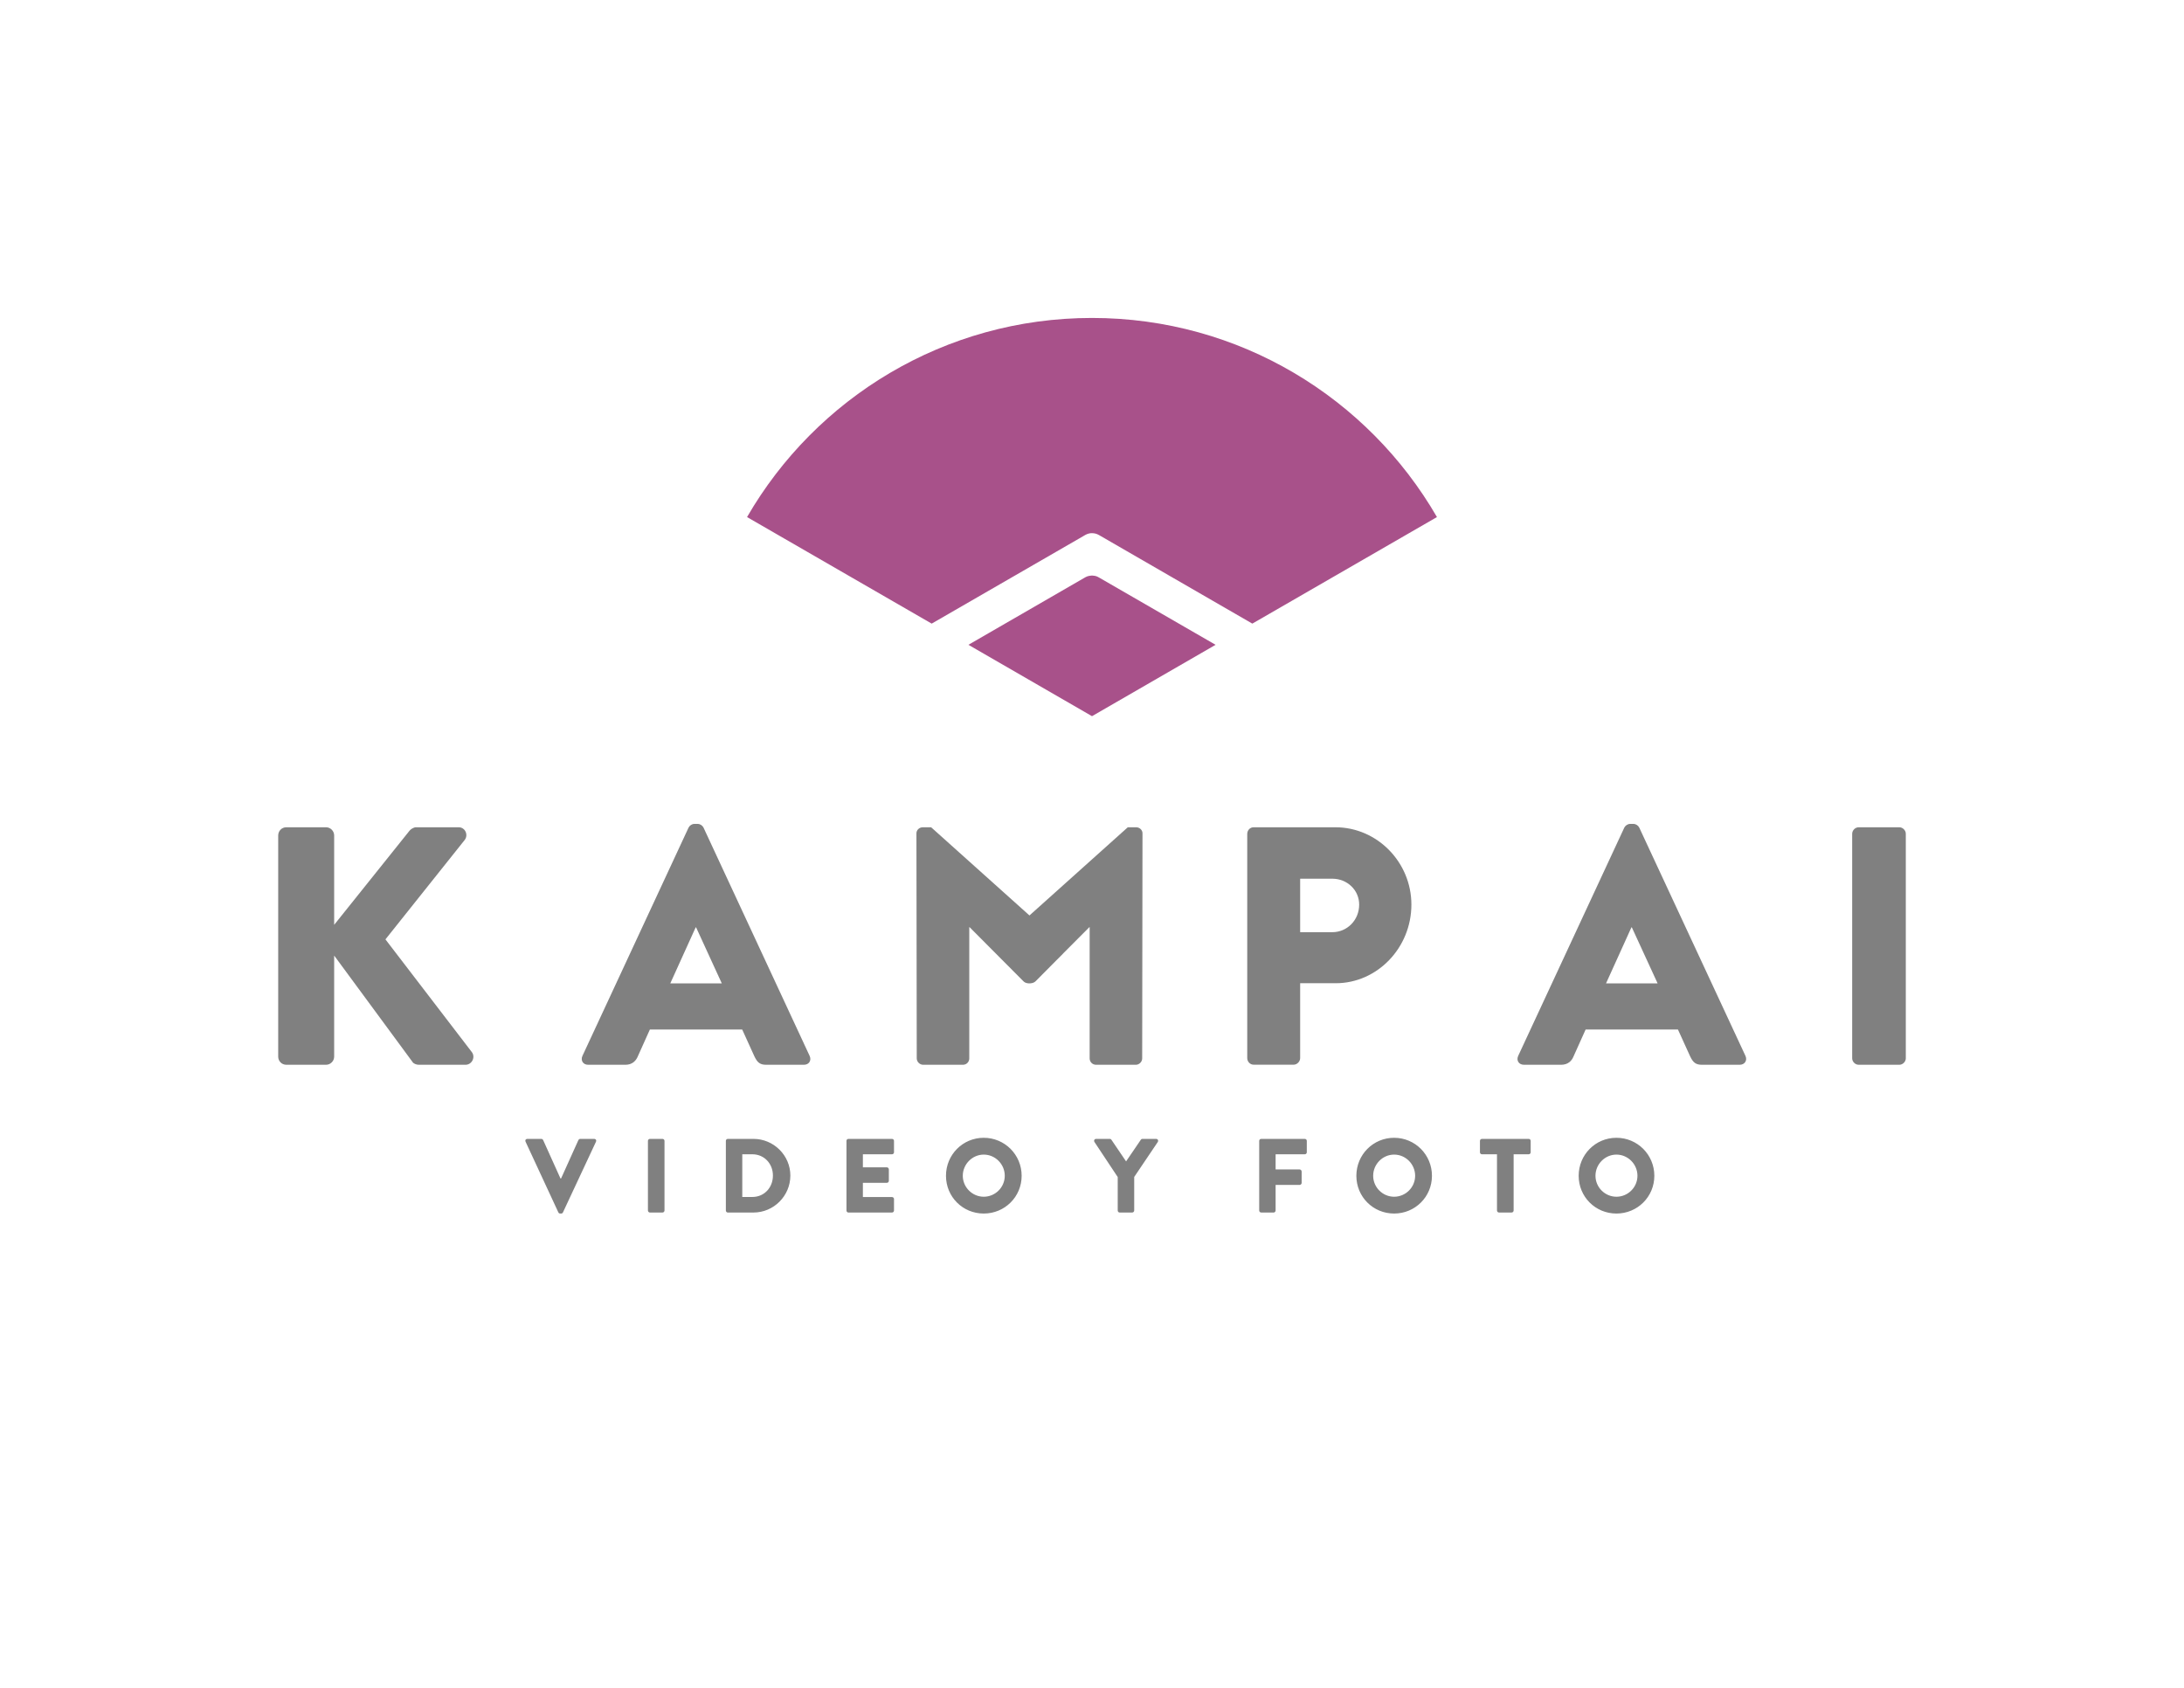
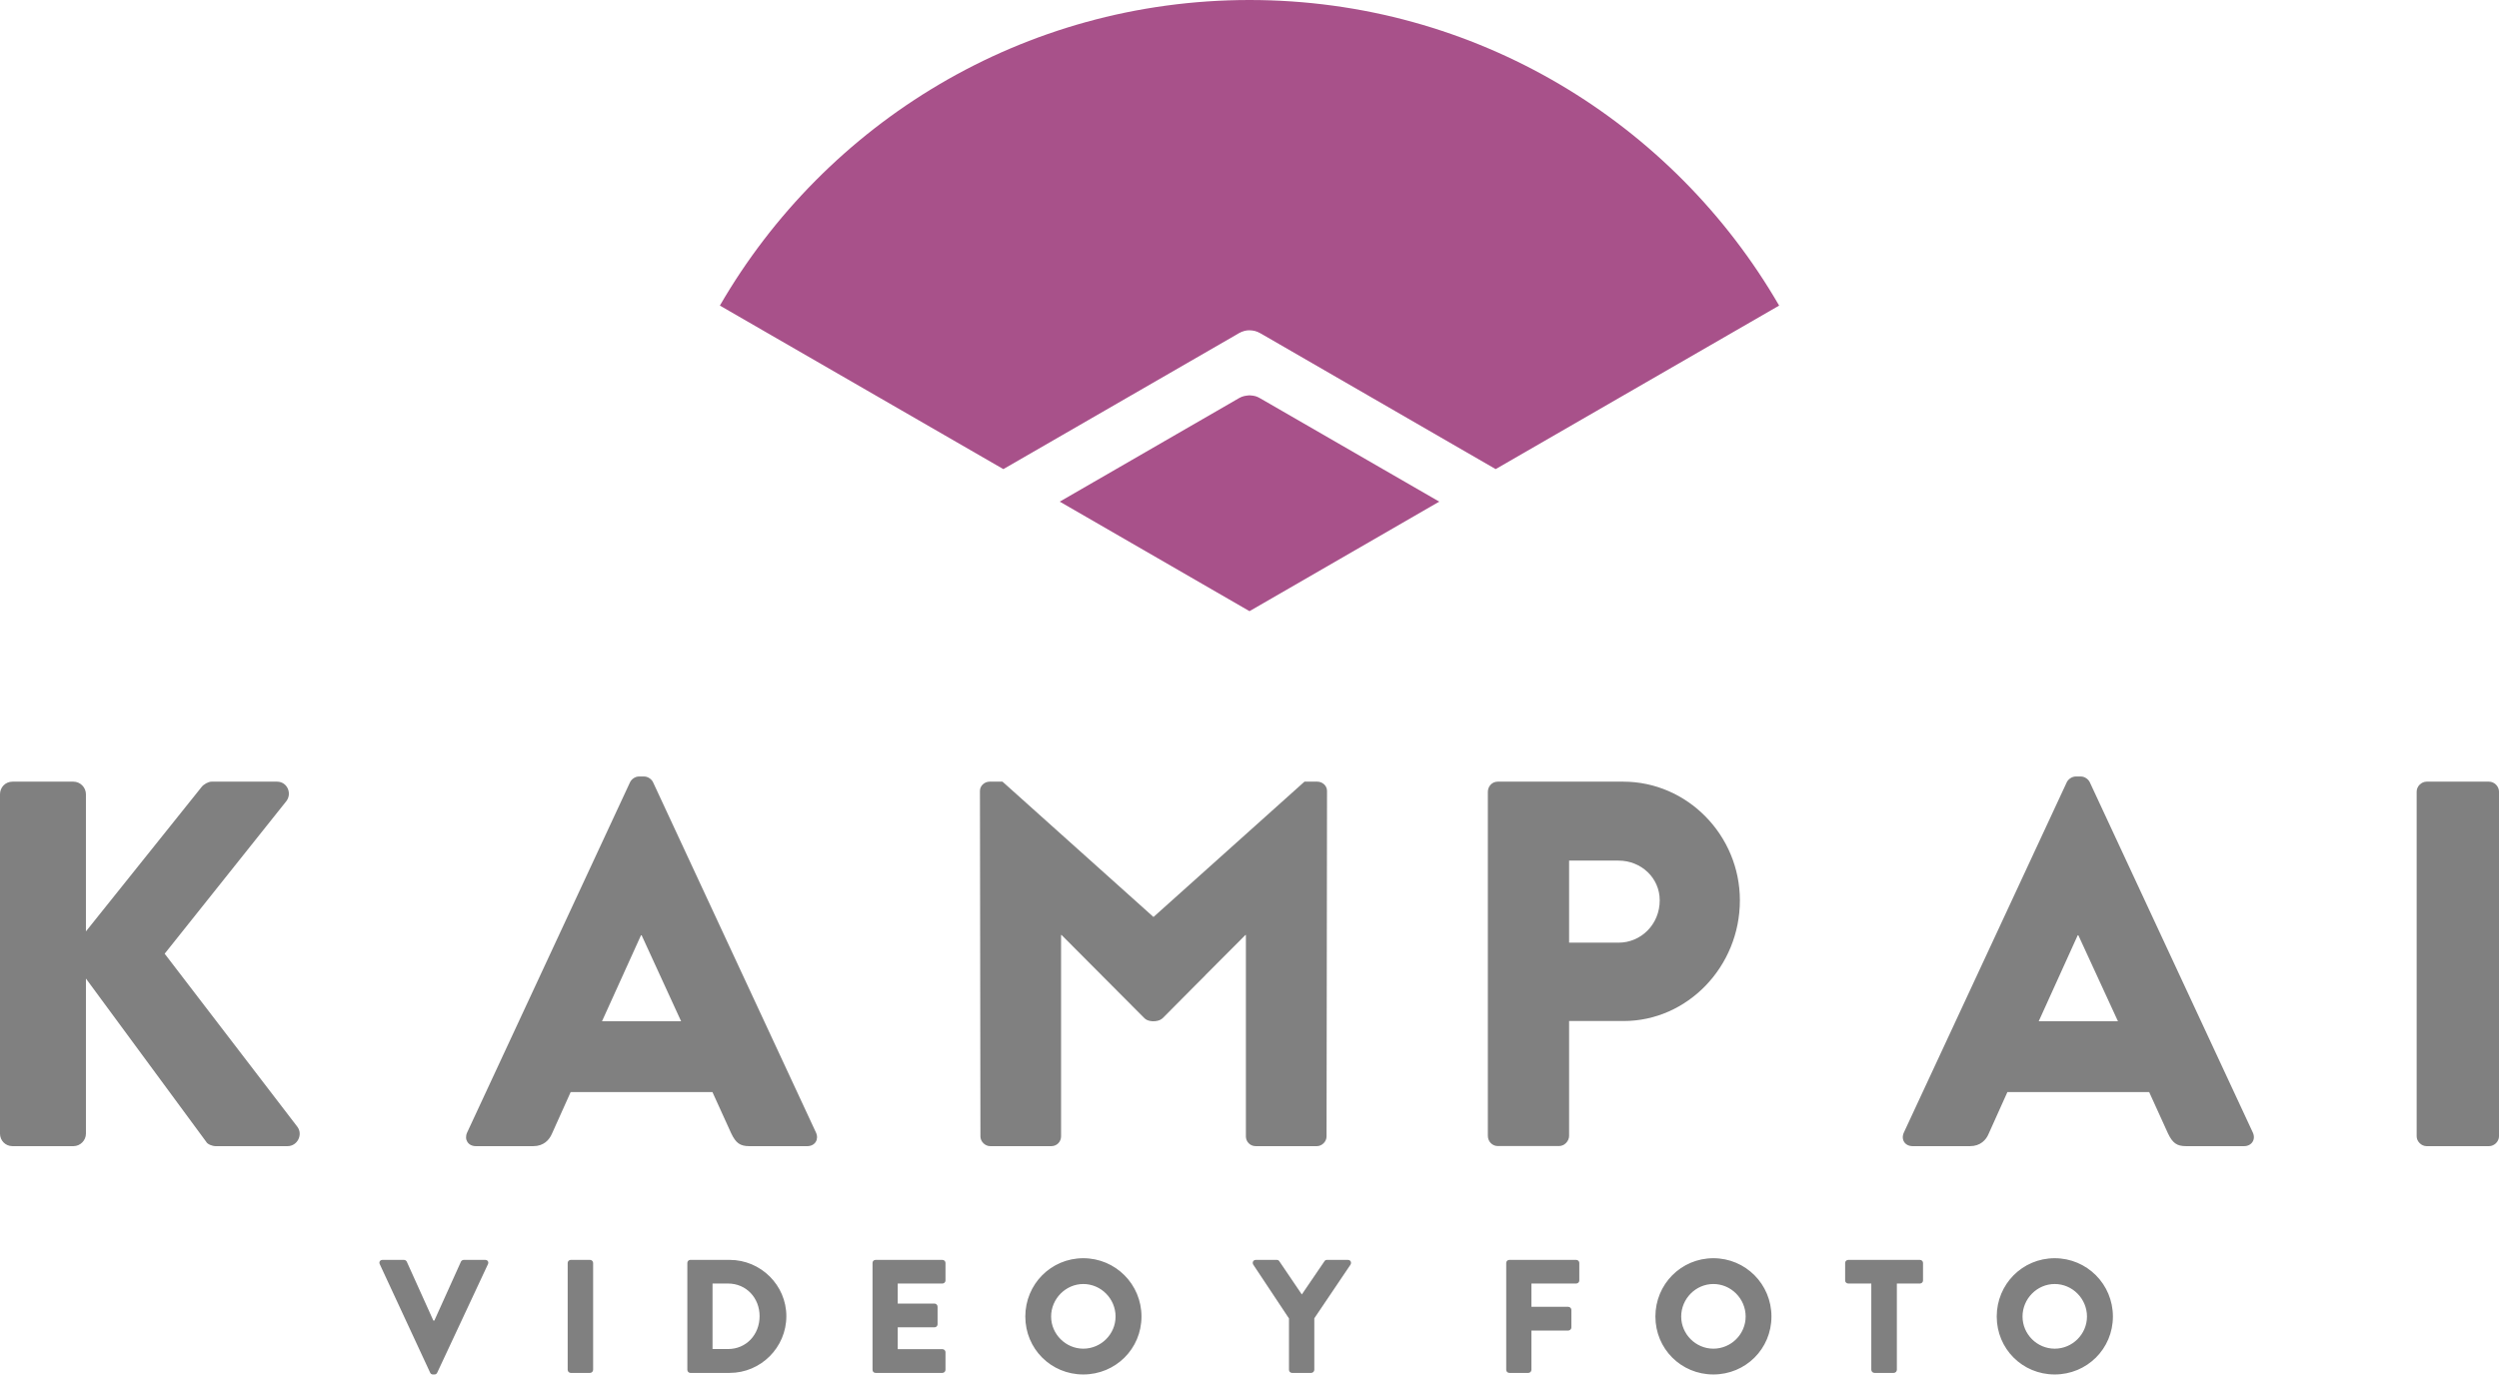
- <svg xmlns="http://www.w3.org/2000/svg" xml:space="preserve" width="279.4mm" height="215.9mm" version="1.1" style="shape-rendering:geometricPrecision; text-rendering:geometricPrecision; image-rendering:optimizeQuality; fill-rule:evenodd; clip-rule:evenodd" viewBox="0 0 27940 21590">
-   <defs>
-     <style type="text/css">
-    
-     .fil2 {fill:#A8518A}
-     .fil1 {fill:gray}
-     .fil0 {fill:gray;fill-rule:nonzero}
-    
-   </style>
-   </defs>
+ <svg xmlns="http://www.w3.org/2000/svg" version="1.1" id="Layer_1" x="0px" y="0px" width="590.23px" height="324.737px" viewBox="100.885 115.285 590.23 324.737" enable-background="new 100.885 115.285 590.23 324.737" xml:space="preserve">
  <g id="Capa_x0020_1">
    <g id="_1119650688">
-       <path class="fil0" d="M3559 13516c0,56 44,104 104,104l508 0c57,0 104,-48 104,-104l0 -1293 1003 1362c9,18 48,35 78,35l599 0c82,0 130,-96 82,-161l-1106 -1443 1015 -1273c48,-65 5,-161 -78,-161l-547 0c-26,0 -65,22 -82,44l-964 1204 0 -1143c0,-57 -47,-105 -104,-105l-508 0c-60,0 -104,48 -104,105l0 2829z" />
-       <path class="fil0" d="M7524 13620l478 0c87,0 134,-52 156,-104l156 -347 1181 0 156 343c39,82 74,108 152,108l482 0c65,0 99,-56 73,-113l-1358 -2921c-13,-26 -43,-47 -74,-47l-43 0c-31,0 -61,21 -74,47l-1358 2921c-26,57 8,113 73,113zm1051 -1041l325 -717 5 0 329 717 -659 0z" />
-       <path class="fil0" d="M15956 13534c0,44 34,85 82,85l512 0c44,0 83,-41 83,-85l0 -957 455 0c530,0 968,-452 968,-1006 0,-542 -438,-989 -972,-989l-1046 0c-48,0 -82,40 -82,85l0 2867zm677 -1610l0 -684 412 0c187,0 343,143 343,331 0,201 -156,353 -343,353l-412 0z" />
-       <path class="fil0" d="M19496 13620l477 0c87,0 135,-52 156,-104l156 -347 1181 0 156 343c39,82 74,108 152,108l482 0c65,0 100,-56 74,-113l-1359 -2921c-13,-26 -43,-47 -74,-47l-43 0c-30,0 -61,21 -74,47l-1358 2921c-26,57 8,113 74,113zm1050 -1041l325 -717 5 0 330 717 -660 0z" />
-       <path class="fil0" d="M23695 13538c0,43 39,82 83,82l520 0c44,0 83,-39 83,-82l0 -2873c0,-44 -39,-83 -83,-83l-520 0c-44,0 -83,39 -83,83l0 2873z" />
-       <path class="fil1" d="M14612 13539c0,43 -38,81 -81,81l-509 0c-48,0 -82,-38 -82,-81l0 -1679c0,0 -4,0 -4,0l-335 336 0 1 -85 85 -268 270 -10 8c-16,13 -46,20 -74,19 -24,-1 -47,-7 -62,-19l-12 -11 -686 -689c0,0 -4,0 -4,0l0 1679c0,43 -34,81 -81,81l-510 0c-42,0 -81,-38 -81,-81l-4 -2880c0,-43 38,-77 81,-77l107 0 1258 1128 1258 -1128 107 0c43,0 81,34 81,77l-4 2880z" />
+       <path fill="#808080" d="M100.885,383.131c0,1.588,1.247,2.947,2.948,2.947h14.4c1.616,0,2.948-1.359,2.948-2.947v-36.652    l28.432,38.607c0.255,0.511,1.36,0.992,2.211,0.992h16.979c2.324,0,3.685-2.721,2.324-4.563l-31.351-40.904l28.771-36.085    c1.361-1.842,0.142-4.563-2.211-4.563h-15.505c-0.737,0-1.843,0.624-2.325,1.247l-27.326,34.128v-32.399    c0-1.616-1.333-2.976-2.948-2.976h-14.4c-1.701,0-2.948,1.36-2.948,2.976V383.131z" />
+       <path fill="#808080" d="M213.279,386.078h13.549c2.466,0,3.799-1.474,4.422-2.947l4.422-9.836h33.477l4.422,9.723    c1.105,2.324,2.098,3.061,4.309,3.061h13.663c1.842,0,2.806-1.587,2.069-3.203l-38.495-82.799    c-0.369-0.737-1.219-1.333-2.098-1.333h-1.219c-0.879,0-1.729,0.595-2.098,1.333l-38.495,82.799    C210.473,384.491,211.436,386.078,213.279,386.078z M243.071,356.57l9.213-20.324h0.142l9.326,20.324H243.071z" />
+       <path fill="#808080" d="M452.296,383.641c0,1.248,0.964,2.41,2.324,2.41h14.514c1.247,0,2.353-1.162,2.353-2.41v-27.127h12.898    c15.023,0,27.438-12.813,27.438-28.517c0-15.364-12.415-28.035-27.553-28.035h-29.65c-1.36,0-2.324,1.134-2.324,2.409V383.641z     M471.486,338.003v-19.389h11.679c5.301,0,9.724,4.054,9.724,9.383c0,5.697-4.423,10.006-9.724,10.006H471.486z" />
+       <path fill="#808080" d="M552.643,386.078h13.521c2.466,0,3.826-1.474,4.422-2.947l4.422-9.836h33.478l4.422,9.723    c1.105,2.324,2.098,3.061,4.309,3.061h13.663c1.843,0,2.834-1.587,2.098-3.203l-38.523-82.799    c-0.368-0.737-1.219-1.333-2.098-1.333h-1.219c-0.85,0-1.729,0.595-2.098,1.333l-38.494,82.799    C549.808,384.491,550.771,386.078,552.643,386.078z M582.406,356.57l9.213-20.324h0.142l9.354,20.324H582.406z" />
+       <path fill="#808080" d="M671.669,383.754c0,1.219,1.105,2.324,2.354,2.324h14.739c1.248,0,2.354-1.105,2.354-2.324v-81.439    c0-1.247-1.105-2.353-2.354-2.353h-14.739c-1.248,0-2.354,1.105-2.354,2.353V383.754z" />
+       <path fill="#808080" d="M414.198,383.783c0,1.219-1.077,2.295-2.296,2.295h-14.429c-1.36,0-2.324-1.076-2.324-2.295v-47.594    h-0.113l-9.496,9.523v0.029l-2.409,2.409l-7.597,7.653l-0.284,0.227c-0.453,0.369-1.304,0.567-2.098,0.539    c-0.68-0.028-1.332-0.199-1.757-0.539l-0.341-0.312l-19.445-19.53h-0.113v47.594c0,1.219-0.964,2.295-2.296,2.295h-14.457    c-1.19,0-2.296-1.076-2.296-2.295l-0.113-81.638c0-1.219,1.077-2.183,2.296-2.183h3.033l35.66,31.975l35.659-31.975h3.033    c1.219,0,2.296,0.963,2.296,2.183L414.198,383.783z" />
    </g>
-     <path class="fil2" d="M13970 4067c1886,0 3532,1024 4413,2547l-2362 1363 -1934 -1117 -28 -16c-30,-17 -55,-23 -89,-24 -25,-1 -59,7 -88,24l-29 17 -1934 1116 -2362 -1363c881,-1523 2527,-2547 4413,-2547zm1581 4181l0 0 -1490 -860c-30,-17 -44,-23 -91,-26 -34,3 -56,6 -85,22l-1496 864 1581 913 1581 -913z" />
-     <path class="fil0" d="M7143 15508c4,9 12,15 23,15l13 0c11,0 19,-6 23,-15l423 -905c8,-18 -3,-35 -23,-35l-179 0c-11,0 -20,8 -23,14l-222 492 -8 0 -222 -492c-3,-6 -12,-14 -23,-14l-179 0c-20,0 -31,17 -23,35l420 905zm1146 -24c0,14 12,26 25,26l162 0c13,0 25,-12 25,-26l0 -891c0,-13 -12,-25 -25,-25l-162 0c-13,0 -25,12 -25,25l0 891zm997 0c0,14 11,26 24,26l329 0c259,0 472,-212 472,-473 0,-258 -213,-469 -472,-469l-329 0c-13,0 -24,12 -24,25l0 891zm210 -173l0 -546 129 0c152,0 263,120 263,272 0,154 -111,274 -263,274l-129 0zm1333 173c0,14 10,26 25,26l557 0c15,0 26,-12 26,-26l0 -147c0,-13 -11,-25 -26,-25l-372 0 0 -182 307 0c13,0 25,-11 25,-25l0 -147c0,-14 -12,-26 -25,-26l-307 0 0 -167 372 0c15,0 26,-12 26,-25l0 -147c0,-13 -11,-25 -26,-25l-557 0c-15,0 -25,12 -25,25l0 891zm1273 -444c0,269 214,483 483,483 269,0 485,-214 485,-483 0,-269 -216,-486 -485,-486 -269,0 -483,217 -483,486zm215 0c0,-148 122,-271 268,-271 148,0 269,123 269,271 0,147 -121,268 -269,268 -146,0 -268,-121 -268,-268zm1982 444c0,14 11,26 25,26l160 0c14,0 26,-12 26,-26l0 -429 302 -448c10,-18 0,-39 -22,-39l-175 0c-12,0 -17,6 -21,12l-188 276 -187 -276c-4,-6 -10,-12 -21,-12l-175 0c-22,0 -32,21 -22,39l298 449 0 428zm1810 0c0,14 11,26 26,26l159 0c13,0 25,-12 25,-26l0 -327 307 0c13,0 26,-12 26,-25l0 -147c0,-14 -13,-26 -26,-26l-307 0 0 -194 373 0c15,0 26,-12 26,-25l0 -147c0,-13 -11,-25 -26,-25l-557 0c-15,0 -26,12 -26,25l0 891zm1243 -444c0,269 214,483 483,483 269,0 484,-214 484,-483 0,-269 -215,-486 -484,-486 -269,0 -483,217 -483,486zm215 0c0,-148 121,-271 268,-271 148,0 269,123 269,271 0,147 -121,268 -269,268 -147,0 -268,-121 -268,-268zm1584 444c0,14 12,26 26,26l161 0c14,0 26,-12 26,-26l0 -719 192 0c15,0 26,-12 26,-25l0 -147c0,-13 -11,-25 -26,-25l-597 0c-15,0 -26,12 -26,25l0 147c0,13 11,25 26,25l192 0 0 719zm1045 -444c0,269 214,483 483,483 269,0 485,-214 485,-483 0,-269 -216,-486 -485,-486 -269,0 -483,217 -483,486zm215 0c0,-148 121,-271 268,-271 148,0 269,123 269,271 0,147 -121,268 -269,268 -147,0 -268,-121 -268,-268z" />
+     <path fill="#A8518A" d="M396,115.285c53.461,0,100.12,29.027,125.093,72.198l-66.954,38.636l-54.822-31.663l-0.794-0.454   c-0.85-0.481-1.559-0.652-2.522-0.68c-0.709-0.028-1.673,0.199-2.494,0.68l-0.822,0.482l-54.822,31.635l-66.954-38.636   C295.88,144.312,342.539,115.285,396,115.285z M440.815,233.802L440.815,233.802l-42.236-24.378   c-0.85-0.482-1.247-0.652-2.579-0.737c-0.964,0.085-1.588,0.17-2.409,0.624l-42.406,24.492L396,259.682L440.815,233.802z" />
+     <path fill="#808080" d="M202.479,439.597c0.114,0.255,0.34,0.426,0.652,0.426h0.368c0.312,0,0.539-0.171,0.652-0.426l11.99-25.653   c0.227-0.51-0.085-0.992-0.652-0.992h-5.074c-0.312,0-0.567,0.227-0.652,0.396l-6.293,13.947h-0.227l-6.293-13.947   c-0.085-0.17-0.34-0.396-0.652-0.396h-5.074c-0.567,0-0.878,0.482-0.652,0.992L202.479,439.597z M234.964,438.917   c0,0.396,0.34,0.736,0.708,0.736h4.592c0.368,0,0.708-0.34,0.708-0.736V413.66c0-0.369-0.34-0.709-0.708-0.709h-4.592   c-0.369,0-0.708,0.34-0.708,0.709V438.917z M263.225,438.917c0,0.396,0.312,0.736,0.68,0.736h9.326   c7.342,0,13.379-6.009,13.379-13.407c0-7.314-6.038-13.295-13.379-13.295h-9.326c-0.368,0-0.68,0.34-0.68,0.709V438.917z    M269.178,434.013v-15.478h3.657c4.309,0,7.455,3.401,7.455,7.711c0,4.365-3.146,7.767-7.455,7.767H269.178z M306.964,438.917   c0,0.396,0.283,0.736,0.709,0.736h15.788c0.426,0,0.737-0.34,0.737-0.736v-4.167c0-0.369-0.312-0.709-0.737-0.709h-10.545v-5.159   h8.703c0.368,0,0.708-0.312,0.708-0.709v-4.167c0-0.396-0.34-0.736-0.708-0.736h-8.703v-4.734h10.545   c0.426,0,0.737-0.34,0.737-0.709v-4.166c0-0.369-0.312-0.709-0.737-0.709h-15.788c-0.426,0-0.709,0.34-0.709,0.709V438.917z    M343.049,426.331c0,7.625,6.066,13.691,13.691,13.691s13.748-6.066,13.748-13.691c0-7.626-6.123-13.776-13.748-13.776   S343.049,418.705,343.049,426.331z M349.144,426.331c0-4.195,3.458-7.683,7.597-7.683c4.195,0,7.625,3.487,7.625,7.683   c0,4.167-3.43,7.597-7.625,7.597C352.602,433.928,349.144,430.498,349.144,426.331z M405.326,438.917   c0,0.396,0.312,0.736,0.709,0.736h4.535c0.396,0,0.736-0.34,0.736-0.736v-12.161l8.562-12.699c0.283-0.51,0-1.105-0.624-1.105   h-4.961c-0.34,0-0.481,0.17-0.595,0.34l-5.329,7.824l-5.301-7.824c-0.113-0.17-0.284-0.34-0.596-0.34h-4.961   c-0.623,0-0.906,0.596-0.623,1.105l8.447,12.728V438.917z M456.633,438.917c0,0.396,0.313,0.736,0.737,0.736h4.507   c0.369,0,0.709-0.34,0.709-0.736v-9.27h8.702c0.368,0,0.737-0.341,0.737-0.709v-4.167c0-0.396-0.369-0.737-0.737-0.737h-8.702   v-5.499h10.573c0.425,0,0.737-0.34,0.737-0.709v-4.166c0-0.369-0.313-0.709-0.737-0.709H457.37c-0.425,0-0.737,0.34-0.737,0.709   V438.917z M491.868,426.331c0,7.625,6.065,13.691,13.69,13.691c7.626,0,13.72-6.066,13.72-13.691   c0-7.626-6.094-13.776-13.72-13.776C497.934,412.555,491.868,418.705,491.868,426.331z M497.962,426.331   c0-4.195,3.431-7.683,7.597-7.683c4.195,0,7.626,3.487,7.626,7.683c0,4.167-3.431,7.597-7.626,7.597   C501.393,433.928,497.962,430.498,497.962,426.331z M542.863,438.917c0,0.396,0.34,0.736,0.736,0.736h4.564   c0.396,0,0.736-0.34,0.736-0.736v-20.382h5.443c0.425,0,0.736-0.34,0.736-0.709v-4.166c0-0.369-0.312-0.709-0.736-0.709h-16.923   c-0.426,0-0.737,0.34-0.737,0.709v4.166c0,0.369,0.312,0.709,0.737,0.709h5.442V438.917z M572.485,426.331   c0,7.625,6.065,13.691,13.691,13.691c7.625,0,13.748-6.066,13.748-13.691c0-7.626-6.123-13.776-13.748-13.776   C578.551,412.555,572.485,418.705,572.485,426.331z M578.579,426.331c0-4.195,3.431-7.683,7.598-7.683   c4.195,0,7.625,3.487,7.625,7.683c0,4.167-3.43,7.597-7.625,7.597C582.01,433.928,578.579,430.498,578.579,426.331z" />
  </g>
</svg>
